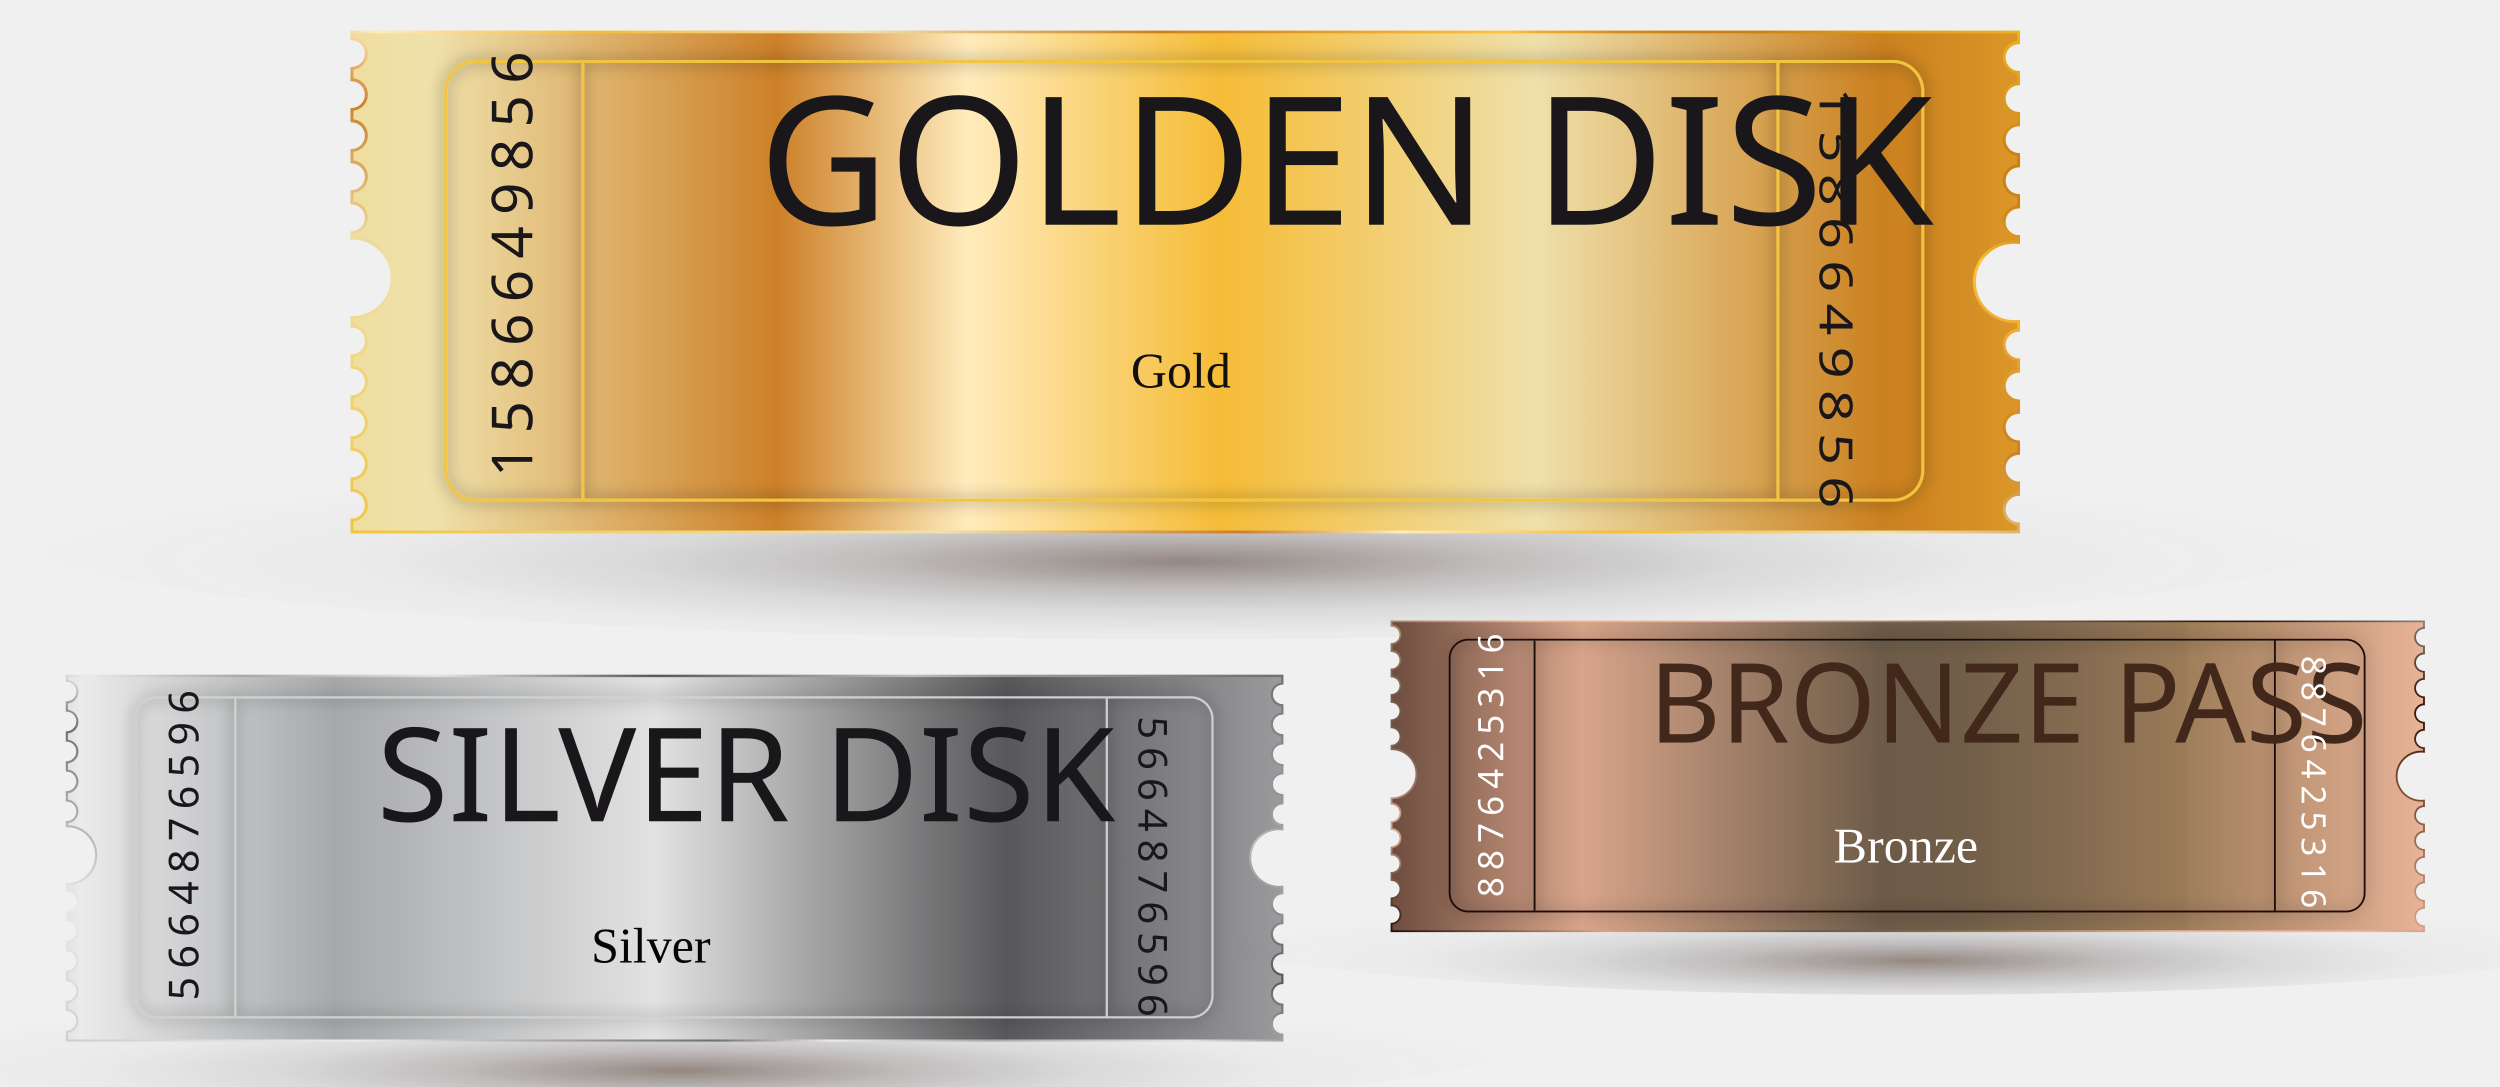
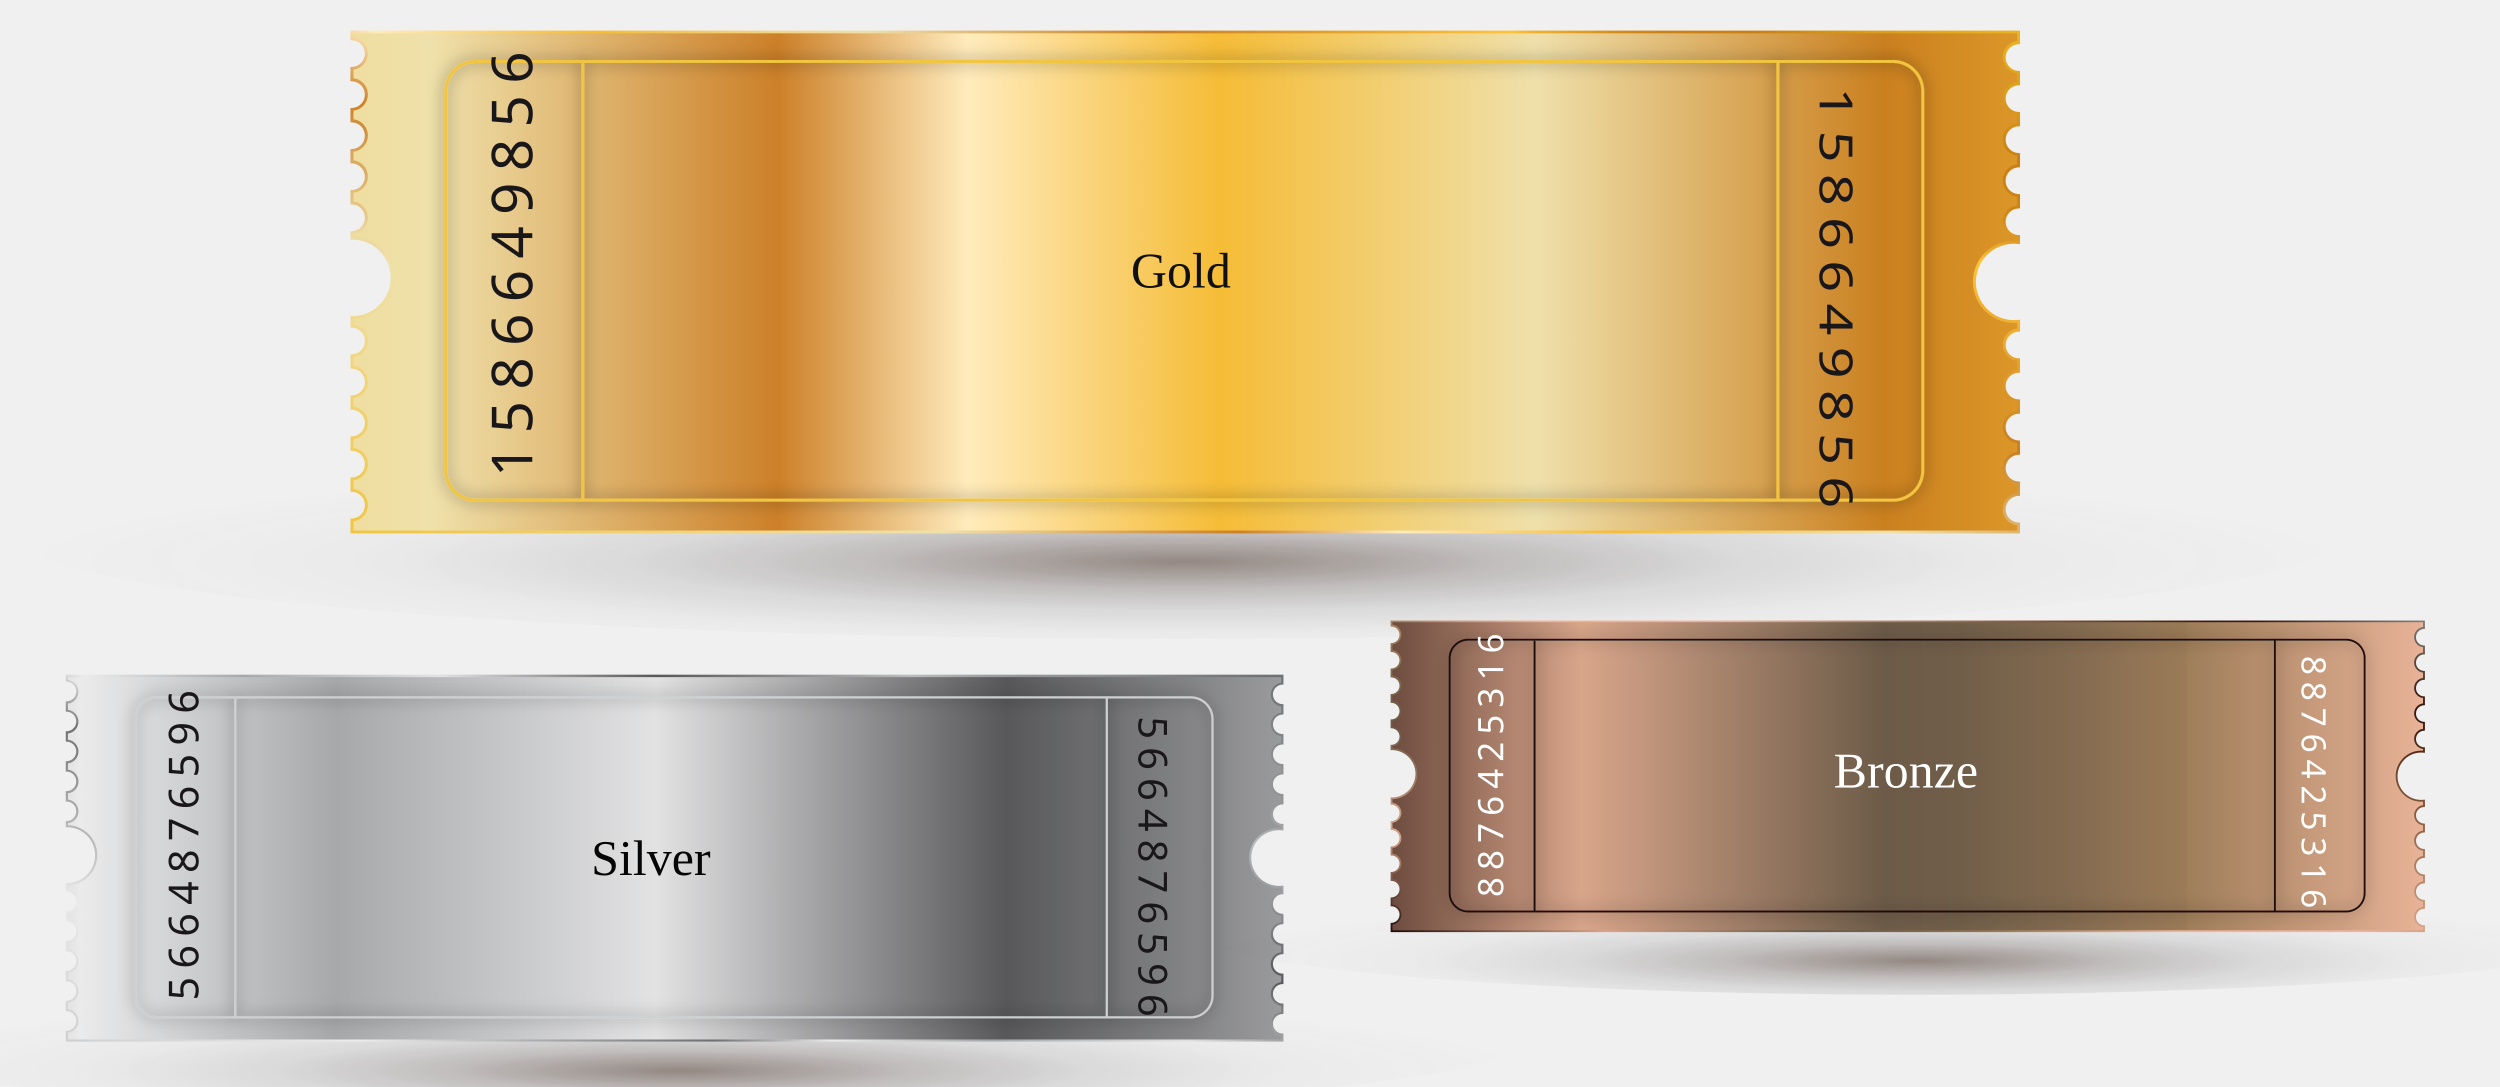
<svg xmlns="http://www.w3.org/2000/svg" xmlns:xlink="http://www.w3.org/1999/xlink" version="1.1" viewBox="0 0 1000 434.72">
  <defs>
    <style>
      .st0 {
        font-size: 18.82px;
        letter-spacing: .2em;
      }

      .st0, .st1, .st2, .st3, .st4, .st5, .st6, .st7 {
        font-weight: 300;
      }

      .st0, .st6 {
        display: none;
        fill: #58585a;
        font-family: Oswald-Light, 'Oswald Light';
      }

      .st8 {
        fill: url(#linear-gradient2);
        filter: url(#outer-glow-2);
      }

      .st9 {
        fill: url(#radial-gradient);
      }

      .st9, .st10, .st11 {
        mix-blend-mode: multiply;
        opacity: .52;
      }

      .st10 {
        fill: url(#radial-gradient1);
      }

      .st12 {
        fill: url(#linear-gradient1);
      }

      .st1 {
        font-size: 15.98px;
        letter-spacing: .2em;
      }

      .st1, .st13, .st14, .st3, .st5, .st7 {
        fill: #1a171b;
      }

      .st1, .st2, .st3, .st4, .st5, .st7 {
        font-family: NirmalaText-Semilight, 'Nirmala Text';
      }

      .st15 {
        fill: url(#Gold_091);
      }

      .st13 {
        font-size: 71.47px;
      }

      .st13, .st14, .st16 {
        font-family: Scheherazade-Regular, Scheherazade;
      }

      .st14 {
        font-size: 52.12px;
      }

      .st2 {
        font-size: 13.43px;
        letter-spacing: .2em;
      }

      .st2, .st4 {
        fill: #fff;
      }

      .st17 {
        isolation: isolate;
      }

      .st18 {
        fill: url(#linear-gradient4);
      }

      .st3 {
        font-size: 22.64px;
        letter-spacing: .2em;
      }

      .st19 {
        fill: url(#linear-gradient3);
      }

      .st16 {
        fill: #41281b;
        font-size: 44.27px;
      }

      .st4 {
        font-size: 14.03px;
        letter-spacing: .2em;
      }

      .st5 {
        font-size: 18.35px;
        letter-spacing: .2em;
      }

      .st6 {
        font-size: 24.9px;
        letter-spacing: .2em;
      }

      .st20 {
        fill: url(#Gold_09);
      }

      .st21 {
        fill: url(#Gold_092);
        filter: url(#outer-glow-1);
      }

      .st11 {
        fill: url(#radial-gradient2);
      }

      .st7 {
        font-size: 16.51px;
        letter-spacing: .2em;
      }

      .st22 {
        fill: url(#linear-gradient5);
        filter: url(#outer-glow-3);
      }

      .st23 {
        fill: url(#linear-gradient);
      }
    </style>
    <radialGradient id="radial-gradient" cx="374.26" cy="4034.46" fx="374.26" fy="4034.46" r="226.12" gradientTransform="translate(-293.59 -501.52) scale(2.05 .18)" gradientUnits="userSpaceOnUse">
      <stop offset="0" stop-color="#41281b" />
      <stop offset=".08" stop-color="#3a251b" stop-opacity=".83" />
      <stop offset=".27" stop-color="#2c1e1b" stop-opacity=".46" />
      <stop offset=".48" stop-color="#211a1b" stop-opacity=".2" />
      <stop offset=".71" stop-color="#1b171b" stop-opacity=".05" />
      <stop offset="1" stop-color="#1a171b" stop-opacity="0" />
    </radialGradient>
    <linearGradient id="Gold_09" data-name="Gold 09" x1="-105.75" y1="112.8" x2="1157.37" y2="112.8" gradientUnits="userSpaceOnUse">
      <stop offset="0" stop-color="#f1c540" />
      <stop offset=".22" stop-color="#efe1ab" />
      <stop offset=".33" stop-color="#cc8028" />
      <stop offset=".39" stop-color="#ffebbc" />
      <stop offset=".47" stop-color="#f5bc36" />
      <stop offset=".57" stop-color="#efe0ab" />
      <stop offset=".68" stop-color="#ca801f" />
      <stop offset=".81" stop-color="#ffc33a" />
      <stop offset=".82" stop-color="#efaf2e" />
      <stop offset=".84" stop-color="#de9a22" />
      <stop offset=".85" stop-color="#d38b19" />
      <stop offset=".87" stop-color="#cc8214" />
      <stop offset=".9" stop-color="#ca8013" />
      <stop offset=".94" stop-color="#d99a1a" />
      <stop offset=".98" stop-color="#e5ad20" />
      <stop offset="1" stop-color="#eab522" />
    </linearGradient>
    <linearGradient id="Gold_091" data-name="Gold 09" x1="370.31" y1="325.62" x2="577.92" y2="-100.03" xlink:href="#Gold_09" />
    <linearGradient id="Gold_092" data-name="Gold 09" x1="449.57" y1="-59.16" x2="442.72" y2="-255.42" xlink:href="#Gold_09" />
    <filter id="outer-glow-1" x="168.6" y="14.68" width="610.56" height="195.36" filterUnits="userSpaceOnUse">
      <feOffset dx="0" dy="0" />
      <feGaussianBlur result="blur" stdDeviation="3" />
      <feFlood flood-color="#000" flood-opacity=".66" />
      <feComposite in2="blur" operator="in" />
      <feComposite in="SourceGraphic" />
    </filter>
    <radialGradient id="radial-gradient1" cx="275.96" cy="5165.44" fx="275.96" fy="5165.44" r="164.91" xlink:href="#radial-gradient" />
    <linearGradient id="linear-gradient" x1="-465.8" y1="343.28" x2="811.17" y2="343.28" gradientUnits="userSpaceOnUse">
      <stop offset="0" stop-color="#cecfd0" />
      <stop offset=".15" stop-color="#ebebec" />
      <stop offset=".33" stop-color="#6f7072" />
      <stop offset=".39" stop-color="#ebebec" />
      <stop offset=".47" stop-color="#a6a8a9" />
      <stop offset=".57" stop-color="#e2e2e3" />
      <stop offset=".68" stop-color="#58585a" />
      <stop offset=".81" stop-color="#bbbcbe" />
      <stop offset=".83" stop-color="#abacae" />
      <stop offset=".85" stop-color="#9c9d9f" />
      <stop offset=".87" stop-color="#939496" />
      <stop offset=".9" stop-color="#919294" />
      <stop offset=".92" stop-color="#898a8c" />
      <stop offset=".97" stop-color="#767779" />
      <stop offset="1" stop-color="#6f7072" />
    </linearGradient>
    <linearGradient id="linear-gradient1" x1="194.14" y1="498.5" x2="345.56" y2="188.06" xlink:href="#linear-gradient" />
    <linearGradient id="linear-gradient2" x1="244.49" y1="144.89" x2="239.49" y2="1.76" xlink:href="#linear-gradient" />
    <filter id="outer-glow-2" x="44.28" y="269.08" width="450.72" height="147.84" filterUnits="userSpaceOnUse">
      <feOffset dx="0" dy="0" />
      <feGaussianBlur result="blur1" stdDeviation="3" />
      <feFlood flood-color="#000" flood-opacity=".66" />
      <feComposite in2="blur1" operator="in" />
      <feComposite in="SourceGraphic" />
    </filter>
    <radialGradient id="radial-gradient2" cx="517.61" cy="4921.3" fx="517.61" fy="4921.3" r="140.08" xlink:href="#radial-gradient" />
    <linearGradient id="linear-gradient3" x1="501.28" y1="310.53" x2="1510.68" y2="310.53" gradientUnits="userSpaceOnUse">
      <stop offset="0" stop-color="#1f0b08" />
      <stop offset=".13" stop-color="#d8a58a" />
      <stop offset=".25" stop-color="#6c5b48" />
      <stop offset=".28" stop-color="#715e49" />
      <stop offset=".32" stop-color="#81694f" />
      <stop offset=".37" stop-color="#9b7b58" />
      <stop offset=".37" stop-color="#9f7e5a" />
      <stop offset=".47" stop-color="#edb69c" />
      <stop offset=".58" stop-color="#edb69c" />
      <stop offset=".7" stop-color="#a77c60" />
      <stop offset=".79" stop-color="#74482d" />
      <stop offset=".87" stop-color="#38190e" />
      <stop offset="1" stop-color="#38190e" />
      <stop offset="1" stop-color="#83807c" />
    </linearGradient>
    <linearGradient id="linear-gradient4" x1="698.8" y1="442.37" x2="827.41" y2="178.69" gradientUnits="userSpaceOnUse">
      <stop offset="0" stop-color="#1f0b08" />
      <stop offset=".13" stop-color="#d8a58a" />
      <stop offset=".25" stop-color="#6c5b48" />
      <stop offset=".28" stop-color="#715e49" />
      <stop offset=".32" stop-color="#81694f" />
      <stop offset=".37" stop-color="#9b7b58" />
      <stop offset=".37" stop-color="#9f7e5a" />
      <stop offset=".47" stop-color="#edb69c" />
      <stop offset=".58" stop-color="#edb69c" />
      <stop offset=".7" stop-color="#a77c60" />
      <stop offset=".79" stop-color="#74482d" />
      <stop offset=".87" stop-color="#38190e" />
      <stop offset=".9" stop-color="#38190e" />
      <stop offset="1" stop-color="#83807c" />
    </linearGradient>
    <linearGradient id="linear-gradient5" x1="737.41" y1="101.42" x2="733.17" y2="-20.17" xlink:href="#linear-gradient4" />
    <filter id="outer-glow-3" x="570.36" y="246.04" width="385.44" height="128.64" filterUnits="userSpaceOnUse">
      <feOffset dx="0" dy="0" />
      <feGaussianBlur result="blur2" stdDeviation="3" />
      <feFlood flood-color="#000" flood-opacity=".66" />
      <feComposite in2="blur2" operator="in" />
      <feComposite in="SourceGraphic" />
    </filter>
  </defs>
  <g class="st17">
    <g id="Calque_1">
      <ellipse class="st9" cx="472.34" cy="215.41" rx="462.7" ry="40.19" />
      <g>
        <path class="st20" d="M807.43,132.02v-3.52c-.59.07-1.19.11-1.79.11-8.77,0-15.88-7.11-15.88-15.88s7.11-15.88,15.88-15.88c.61,0,1.2.04,1.79.11v-2.33c-3.2-.11-5.76-2.71-5.76-5.94s2.56-5.83,5.76-5.94v-4.55c-3.2-.11-5.76-2.71-5.76-5.94s2.56-5.83,5.76-5.94v-4.55c-3.2-.11-5.76-2.71-5.76-5.94s2.56-5.83,5.76-5.94v-4.55c-3.2-.11-5.76-2.71-5.76-5.94s2.56-5.83,5.76-5.94v-4.55c-3.2-.11-5.76-2.71-5.76-5.94s2.56-5.83,5.76-5.94v-4.26H140.8v2.67c3.2.11,5.76,2.71,5.76,5.94s-2.56,5.83-5.76,5.94v4.55c3.2.11,5.76,2.71,5.76,5.94s-2.56,5.83-5.76,5.94v4.55c3.2.11,5.76,2.71,5.76,5.94s-2.56,5.83-5.76,5.94v4.55c3.2.11,5.76,2.71,5.76,5.94s-2.56,5.83-5.76,5.94v4.55c3.2.11,5.76,2.71,5.76,5.94s-2.56,5.83-5.76,5.94v2.23c.07,0,.13,0,.2,0,8.77,0,15.88,7.11,15.88,15.88s-7.11,15.88-15.88,15.88c-.07,0-.13,0-.2-.01v3.42c3.2.11,5.76,2.71,5.76,5.94s-2.56,5.83-5.76,5.94v4.55c3.2.11,5.76,2.71,5.76,5.94s-2.56,5.83-5.76,5.94v4.55c3.2.11,5.76,2.71,5.76,5.94s-2.56,5.83-5.76,5.94v4.55c3.2.11,5.76,2.71,5.76,5.94s-2.56,5.83-5.76,5.94v4.55c3.2.11,5.76,2.71,5.76,5.94s-2.56,5.83-5.76,5.94v4.8h666.64v-3.21c-3.2-.11-5.76-2.71-5.76-5.94s2.56-5.83,5.76-5.94v-4.55c-3.2-.11-5.76-2.71-5.76-5.94s2.56-5.83,5.76-5.94v-4.55c-3.2-.11-5.76-2.71-5.76-5.94s2.56-5.83,5.76-5.94v-4.55c-3.2-.11-5.76-2.71-5.76-5.94s2.56-5.83,5.76-5.94v-4.55c-3.2-.11-5.76-2.71-5.76-5.94s2.56-5.83,5.76-5.94Z" />
        <path class="st15" d="M808.03,213.39H140.2v-5.97l.58-.02c2.91-.1,5.18-2.44,5.18-5.34s-2.28-5.24-5.18-5.34l-.58-.02v-5.7l.58-.02c2.91-.1,5.18-2.44,5.18-5.34s-2.28-5.24-5.18-5.34l-.58-.02v-5.7l.58-.02c2.91-.1,5.18-2.44,5.18-5.34s-2.28-5.24-5.18-5.34l-.58-.02v-5.7l.58-.02c2.91-.1,5.18-2.44,5.18-5.34s-2.28-5.24-5.18-5.34l-.58-.02v-5.7l.58-.02c2.91-.1,5.18-2.44,5.18-5.34s-2.28-5.24-5.18-5.34l-.58-.02v-4.6l.73.02h0c8.49,0,15.34-6.86,15.34-15.28s-6.86-15.29-15.29-15.29l-.8.02v-3.41l.58-.02c2.91-.1,5.18-2.44,5.18-5.34s-2.28-5.24-5.18-5.34l-.58-.02v-5.7l.58-.02c2.91-.1,5.18-2.44,5.18-5.34s-2.28-5.24-5.18-5.34l-.58-.02v-5.7l.58-.02c2.91-.1,5.18-2.44,5.18-5.34s-2.28-5.24-5.18-5.34l-.58-.02v-5.7l.58-.02c2.91-.1,5.18-2.44,5.18-5.34s-2.28-5.24-5.18-5.34l-.58-.02v-5.7l.58-.02c2.91-.1,5.18-2.44,5.18-5.34s-2.28-5.24-5.18-5.34l-.58-.02v-3.84h667.83v5.43l-.58.02c-2.91.1-5.18,2.44-5.18,5.34s2.28,5.24,5.18,5.34l.58.02v5.7l-.58.02c-2.91.1-5.18,2.44-5.18,5.34s2.28,5.24,5.18,5.34l.58.02v5.7l-.58.02c-2.91.1-5.18,2.44-5.18,5.34s2.28,5.24,5.18,5.34l.58.02v5.7l-.58.02c-2.91.1-5.18,2.44-5.18,5.34s2.28,5.24,5.18,5.34l.58.02v5.7l-.58.02c-2.91.1-5.18,2.44-5.18,5.34s2.28,5.24,5.18,5.34l.58.02v3.57l-.66-.07c-.62-.07-1.18-.1-1.72-.1-8.43,0-15.28,6.86-15.28,15.29s6.86,15.29,15.28,15.29c.54,0,1.11-.03,1.72-.1l.66-.07v4.76l-.58.02c-2.91.1-5.18,2.44-5.18,5.34s2.28,5.24,5.18,5.34l.58.02v5.7l-.58.02c-2.91.1-5.18,2.44-5.18,5.34s2.28,5.24,5.18,5.34l.58.02v5.7l-.58.02c-2.91.1-5.18,2.44-5.18,5.34s2.28,5.24,5.18,5.34l.58.02v5.7l-.58.02c-2.91.1-5.18,2.44-5.18,5.34s2.28,5.24,5.18,5.34l.58.02v5.7l-.58.02c-2.91.1-5.18,2.44-5.18,5.34s2.28,5.24,5.18,5.34l.58.02v4.38ZM141.39,212.2h665.45v-2.06c-3.27-.39-5.76-3.14-5.76-6.49s2.49-6.1,5.76-6.49v-3.45c-3.27-.39-5.76-3.14-5.76-6.49s2.49-6.1,5.76-6.49v-3.45c-3.27-.39-5.76-3.14-5.76-6.49s2.49-6.1,5.76-6.49v-3.45c-3.27-.39-5.76-3.14-5.76-6.49s2.49-6.1,5.76-6.49v-3.45c-3.27-.39-5.76-3.14-5.76-6.49s2.49-6.1,5.76-6.49v-2.31c-.42.03-.81.05-1.2.05-9.08,0-16.48-7.39-16.48-16.48s7.39-16.48,16.48-16.48c.39,0,.78.02,1.2.05v-1.12c-3.27-.39-5.76-3.14-5.76-6.49s2.49-6.1,5.76-6.49v-3.45c-3.27-.39-5.76-3.14-5.76-6.49s2.49-6.1,5.76-6.49v-3.45c-3.27-.39-5.76-3.14-5.76-6.49s2.49-6.1,5.76-6.49v-3.45c-3.27-.39-5.76-3.14-5.76-6.49s2.49-6.1,5.76-6.49v-3.45c-3.27-.39-5.76-3.14-5.76-6.49s2.49-6.1,5.76-6.49v-3.11H141.39v1.52c3.27.39,5.76,3.14,5.76,6.49s-2.49,6.1-5.76,6.49v3.45c3.27.39,5.76,3.14,5.76,6.49s-2.49,6.1-5.76,6.49v3.45c3.27.39,5.76,3.14,5.76,6.49s-2.49,6.1-5.76,6.49v3.45c3.27.39,5.76,3.14,5.76,6.49s-2.49,6.1-5.76,6.49v3.45c3.27.39,5.76,3.14,5.76,6.49s-2.49,6.1-5.76,6.49v1.08c8.9.21,16.08,7.52,16.08,16.47s-7.18,16.26-16.08,16.47v2.27c3.27.39,5.76,3.14,5.76,6.49s-2.49,6.1-5.76,6.49v3.45c3.27.39,5.76,3.14,5.76,6.49s-2.49,6.1-5.76,6.49v3.45c3.27.39,5.76,3.14,5.76,6.49s-2.49,6.1-5.76,6.49v3.45c3.27.39,5.76,3.14,5.76,6.49s-2.49,6.1-5.76,6.49v3.45c3.27.39,5.76,3.14,5.76,6.49s-2.49,6.1-5.76,6.49v3.65Z" />
        <path class="st21" d="M757.2,23.99H190.23c-6.9,0-12.51,5.61-12.51,12.51v151.67c0,6.9,5.61,12.51,12.51,12.51h566.97c6.9,0,12.51-5.61,12.51-12.51V36.49c0-6.9-5.61-12.51-12.51-12.51ZM178.92,188.16V36.49c0-6.24,5.08-11.32,11.32-11.32h520.32v174.3H233.71V25.28h-1.19v174.2h-42.28c-6.24,0-11.32-5.08-11.32-11.32ZM768.52,188.16c0,6.24-5.08,11.32-11.32,11.32h-45.46V25.18h45.46c6.24,0,11.32,5.08,11.32,11.32v151.67Z" />
-         <text class="st13" transform="translate(303.47 89.89)">
-           <tspan x="0" y="0">GOLDEN DISK</tspan>
-         </text>
        <text class="st6" transform="translate(314.36 142.94)">
          <tspan x="0" y="0">THE MOST FASHION EVENT</tspan>
        </text>
        <text class="st0" transform="translate(386.63 177.05)">
          <tspan x="0" y="0">12 SEPTEMBER 2015</tspan>
        </text>
        <text class="st3" transform="translate(212.91 190.82) rotate(-90)">
          <tspan x="0" y="0">1586649856</tspan>
        </text>
        <text class="st5" transform="translate(727.86 34.97) rotate(90) scale(1.22 1)">
          <tspan x="0" y="0">1586649856</tspan>
        </text>
-         <text id="silverText" x="472.34" y="150.41" text-anchor="middle" dominant-baseline="middle" fill="#111010ff" font-size="20">Gold</text>
+         <text id="silverText" x="472.34" y="110.41" text-anchor="middle" dominant-baseline="middle" fill="#111010ff" font-size="20">Gold</text>
      </g>
      <ellipse class="st10" cx="271.16" cy="416.38" rx="337.46" ry="29.31" />
      <g>
        <path class="st23" d="M512.95,357.3v-2.57c-.43.05-.86.08-1.31.08-6.4,0-11.58-5.19-11.58-11.58s5.19-11.58,11.58-11.58c.44,0,.88.03,1.31.08v-1.7c-2.33-.08-4.2-1.98-4.2-4.33s1.87-4.25,4.2-4.33v-3.32c-2.33-.08-4.2-1.98-4.2-4.33s1.87-4.25,4.2-4.33v-3.32c-2.33-.08-4.2-1.98-4.2-4.33s1.87-4.25,4.2-4.33v-3.32c-2.33-.08-4.2-1.98-4.2-4.33s1.87-4.25,4.2-4.33v-3.32c-2.33-.08-4.2-1.98-4.2-4.33s1.87-4.25,4.2-4.33v-3.11H26.75v1.95c2.33.08,4.2,1.98,4.2,4.33s-1.87,4.25-4.2,4.33v3.32c2.33.08,4.2,1.98,4.2,4.33s-1.87,4.25-4.2,4.33v3.32c2.33.08,4.2,1.98,4.2,4.33s-1.87,4.25-4.2,4.33v3.32c2.33.08,4.2,1.98,4.2,4.33s-1.87,4.25-4.2,4.33v3.32c2.33.08,4.2,1.98,4.2,4.33s-1.87,4.25-4.2,4.33v1.63s.1,0,.15,0c6.4,0,11.58,5.19,11.58,11.58s-5.19,11.58-11.58,11.58c-.05,0-.1,0-.15,0v2.49c2.33.08,4.2,1.98,4.2,4.33s-1.87,4.25-4.2,4.33v3.32c2.33.08,4.2,1.98,4.2,4.33s-1.87,4.25-4.2,4.33v3.32c2.33.08,4.2,1.98,4.2,4.33s-1.87,4.25-4.2,4.33v3.32c2.33.08,4.2,1.98,4.2,4.33s-1.87,4.25-4.2,4.33v3.32c2.33.08,4.2,1.98,4.2,4.33s-1.87,4.25-4.2,4.33v3.5h486.2v-2.34c-2.33-.08-4.2-1.98-4.2-4.33s1.87-4.25,4.2-4.33v-3.32c-2.33-.08-4.2-1.98-4.2-4.33s1.87-4.25,4.2-4.33v-3.32c-2.33-.08-4.2-1.98-4.2-4.33s1.87-4.25,4.2-4.33v-3.32c-2.33-.08-4.2-1.98-4.2-4.33s1.87-4.25,4.2-4.33v-3.32c-2.33-.08-4.2-1.98-4.2-4.33s1.87-4.25,4.2-4.33Z" />
        <path class="st12" d="M513.39,416.65H26.31v-4.36h.42c2.12-.08,3.78-1.8,3.78-3.91s-1.66-3.82-3.78-3.89h-.42v-4.17h.42c2.12-.08,3.78-1.8,3.78-3.91s-1.66-3.83-3.78-3.9h-.42v-4.17h.42c2.12-.08,3.78-1.79,3.78-3.91s-1.66-3.83-3.78-3.9h-.42v-4.17h.42c2.12-.08,3.78-1.79,3.78-3.91s-1.66-3.83-3.78-3.9h-.42v-4.17h.42c2.12-.08,3.78-1.79,3.78-3.91s-1.66-3.83-3.78-3.9h-.42v-3.37h.54s0,.01,0,.01c6.19,0,11.19-5,11.19-11.15s-5-11.15-11.15-11.15h-.58s0-2.48,0-2.48h.42c2.12-.08,3.78-1.79,3.78-3.91s-1.66-3.83-3.78-3.9h-.42v-4.17h.42c2.12-.08,3.78-1.79,3.78-3.91s-1.66-3.83-3.78-3.9h-.42v-4.17h.42c2.12-.08,3.78-1.79,3.78-3.91s-1.66-3.83-3.78-3.9h-.42v-4.17h.42c2.12-.08,3.78-1.79,3.78-3.91s-1.66-3.83-3.78-3.9h-.42v-4.17h.42c2.12-.08,3.78-1.79,3.78-3.91s-1.66-3.83-3.78-3.9h-.42v-2.82h487.07v3.96h-.42c-2.12.08-3.78,1.79-3.78,3.91s1.66,3.83,3.78,3.9h.42v4.17h-.42c-2.12.08-3.78,1.79-3.78,3.91s1.66,3.83,3.78,3.9h.42v4.17h-.42c-2.12.08-3.78,1.79-3.78,3.91s1.66,3.83,3.78,3.9h.42v4.17h-.42c-2.12.08-3.78,1.79-3.78,3.91s1.66,3.83,3.78,3.9h.42v4.17h-.42c-2.12.08-3.78,1.79-3.78,3.91s1.66,3.83,3.78,3.9h.42v2.62l-.48-.05c-.45-.05-.86-.08-1.26-.08-6.15,0-11.15,5-11.15,11.15s5,11.15,11.15,11.15c.39,0,.81-.02,1.26-.08l.48-.05v3.47h-.42c-2.12.08-3.78,1.79-3.78,3.91s1.66,3.83,3.78,3.9h.42v4.17h-.42c-2.12.08-3.78,1.79-3.78,3.91s1.66,3.83,3.78,3.9h.42v4.17h-.42c-2.12.08-3.78,1.79-3.78,3.91s1.66,3.83,3.78,3.89h.42v4.17h-.42c-2.12.08-3.78,1.8-3.78,3.91s1.66,3.82,3.78,3.89h.42v4.17h-.42c-2.12.08-3.78,1.8-3.78,3.91s1.66,3.83,3.78,3.9h.42v3.21ZM27.18,415.78h485.33v-1.51c-2.39-.29-4.2-2.29-4.2-4.73s1.81-4.45,4.2-4.73v-2.51c-2.39-.28-4.2-2.29-4.2-4.73s1.81-4.45,4.2-4.73v-2.51c-2.39-.28-4.2-2.29-4.2-4.73s1.81-4.45,4.2-4.73v-2.51c-2.39-.28-4.2-2.29-4.2-4.73s1.81-4.45,4.2-4.73v-2.51c-2.39-.28-4.2-2.29-4.2-4.73s1.81-4.45,4.2-4.73v-1.69c-.3.02-.59.04-.87.04-6.63,0-12.02-5.39-12.02-12.02s5.39-12.02,12.02-12.02c.28,0,.57.01.87.04v-.82c-2.39-.28-4.2-2.29-4.2-4.73s1.81-4.45,4.2-4.73v-2.51c-2.39-.28-4.2-2.29-4.2-4.73s1.81-4.45,4.2-4.73v-2.51c-2.39-.28-4.2-2.29-4.2-4.73s1.81-4.45,4.2-4.73v-2.51c-2.39-.28-4.2-2.29-4.2-4.73s1.81-4.45,4.2-4.73v-2.51c-2.39-.28-4.2-2.29-4.2-4.73s1.81-4.45,4.2-4.73v-2.27H27.18v1.11c2.39.28,4.2,2.29,4.2,4.73s-1.81,4.45-4.2,4.73v2.51c2.39.28,4.2,2.29,4.2,4.73s-1.81,4.45-4.2,4.73v2.51c2.39.28,4.2,2.29,4.2,4.73s-1.81,4.45-4.2,4.73v2.51c2.39.28,4.2,2.29,4.2,4.73s-1.81,4.45-4.2,4.73v2.51c2.39.28,4.2,2.29,4.2,4.73s-1.81,4.45-4.2,4.73v.79c6.49.15,11.73,5.48,11.73,12.01s-5.24,11.86-11.73,12.01v1.65c2.39.28,4.2,2.29,4.2,4.73s-1.81,4.45-4.2,4.73v2.51c2.39.28,4.2,2.29,4.2,4.73s-1.81,4.45-4.2,4.73v2.51c2.39.28,4.2,2.29,4.2,4.73s-1.81,4.45-4.2,4.73v2.51c2.39.28,4.2,2.29,4.2,4.73s-1.81,4.45-4.2,4.73v2.51c2.39.28,4.2,2.29,4.2,4.73s-1.81,4.45-4.2,4.73v2.66Z" />
        <path class="st8" d="M476.32,278.51H62.8c-5.03,0-9.12,4.09-9.12,9.12v110.62c0,5.03,4.09,9.12,9.12,9.12h413.51c5.03,0,9.12-4.09,9.12-9.12v-110.62c0-5.03-4.09-9.12-9.12-9.12ZM54.55,398.25v-110.62c0-4.55,3.7-8.25,8.25-8.25h379.49v127.12H94.51v-127.05h-.87v127.05h-30.84c-4.55,0-8.25-3.7-8.25-8.25ZM484.57,398.25c0,4.55-3.7,8.25-8.25,8.25h-33.16v-127.12h33.16c4.55,0,8.25,3.7,8.25,8.25v110.62Z" />
-         <text class="st14" transform="translate(150.72 328.5)">
-           <tspan x="0" y="0">SILVER DISK</tspan>
-         </text>
        <text class="st7" transform="translate(79.34 400.19) rotate(-90)">
          <tspan x="0" y="0">5664876596</tspan>
        </text>
        <text class="st1" transform="translate(455.39 286.52) rotate(90)">
          <tspan x="0" y="0">5664876596</tspan>
        </text>
-         <text id="silverText" x="260.34" y="380.41" text-anchor="middle" dominant-baseline="middle" fill="#050505ff" font-size="20">Silver</text>
+         <text id="silverText" x="260.34" y="345.41" text-anchor="middle" dominant-baseline="middle" fill="#050505ff" font-size="20">Silver</text>
      </g>
      <ellipse class="st11" cx="765.7" cy="373" rx="286.64" ry="24.89" />
      <g>
        <path class="st19" d="M969.6,322.44v-2.18c-.36.04-.73.07-1.11.07-5.43,0-9.84-4.41-9.84-9.84s4.4-9.84,9.84-9.84c.38,0,.75.03,1.11.07v-1.44c-1.98-.07-3.57-1.68-3.57-3.68s1.59-3.61,3.57-3.68v-2.82c-1.98-.06-3.57-1.68-3.57-3.68s1.59-3.61,3.57-3.68v-2.82c-1.98-.06-3.57-1.68-3.57-3.68s1.59-3.61,3.57-3.68v-2.82c-1.98-.07-3.57-1.68-3.57-3.68s1.59-3.61,3.57-3.68v-2.82c-1.98-.07-3.57-1.68-3.57-3.68s1.59-3.61,3.57-3.68v-2.64h-412.98v1.65c1.98.06,3.57,1.68,3.57,3.68s-1.59,3.61-3.57,3.68v2.82c1.98.06,3.57,1.68,3.57,3.68s-1.59,3.61-3.57,3.68v2.82c1.98.07,3.57,1.68,3.57,3.68s-1.59,3.61-3.57,3.68v2.82c1.98.07,3.57,1.68,3.57,3.68s-1.59,3.61-3.57,3.68v2.82c1.98.06,3.57,1.68,3.57,3.68s-1.59,3.61-3.57,3.68v1.38s.08,0,.12,0c5.43,0,9.84,4.41,9.84,9.84s-4.41,9.84-9.84,9.84c-.04,0-.08,0-.12,0v2.12c1.98.07,3.57,1.68,3.57,3.68s-1.59,3.61-3.57,3.68v2.82c1.98.07,3.57,1.68,3.57,3.68s-1.59,3.61-3.57,3.68v2.82c1.98.07,3.57,1.68,3.57,3.68s-1.59,3.61-3.57,3.68v2.82c1.98.07,3.57,1.68,3.57,3.68s-1.59,3.61-3.57,3.68v2.82c1.98.06,3.57,1.68,3.57,3.68s-1.59,3.61-3.57,3.68v2.97h412.98v-1.99c-1.98-.07-3.57-1.68-3.57-3.68s1.59-3.61,3.57-3.68v-2.82c-1.98-.06-3.57-1.68-3.57-3.68s1.59-3.61,3.57-3.68v-2.82c-1.98-.06-3.57-1.68-3.57-3.68s1.59-3.61,3.57-3.68v-2.82c-1.98-.07-3.57-1.68-3.57-3.68s1.59-3.61,3.57-3.68v-2.82c-1.98-.06-3.57-1.68-3.57-3.68s1.59-3.61,3.57-3.68Z" />
        <path class="st18" d="M969.97,372.85h-413.72v-3.7h.36c1.8-.07,3.21-1.52,3.21-3.32s-1.41-3.25-3.21-3.31h-.36v-3.54h.36c1.8-.07,3.21-1.52,3.21-3.32s-1.41-3.25-3.21-3.31h-.36v-3.54h.36c1.8-.07,3.21-1.52,3.21-3.32s-1.41-3.25-3.21-3.31h-.36v-3.55h.36c1.8-.07,3.21-1.52,3.21-3.32s-1.41-3.25-3.21-3.31h-.36v-3.54h.36c1.8-.07,3.21-1.52,3.21-3.32s-1.41-3.25-3.21-3.31h-.36v-2.86h.45s0,.01,0,.01c5.26,0,9.5-4.25,9.5-9.47s-4.25-9.47-9.47-9.47h-.49s0-2.1,0-2.1h.36c1.8-.07,3.21-1.52,3.21-3.32s-1.41-3.25-3.21-3.31h-.36v-3.54h.36c1.8-.07,3.21-1.52,3.21-3.32s-1.41-3.25-3.21-3.31h-.36v-3.54h.36c1.8-.07,3.21-1.52,3.21-3.32s-1.41-3.25-3.21-3.31h-.36v-3.55h.36c1.8-.07,3.21-1.52,3.21-3.32s-1.41-3.25-3.21-3.31h-.36v-3.55h.36c1.8-.07,3.21-1.52,3.21-3.32s-1.41-3.25-3.21-3.31h-.36v-2.39h413.72v3.36h-.36c-1.8.07-3.21,1.52-3.21,3.32s1.41,3.25,3.21,3.31h.36v3.54h-.36c-1.8.07-3.21,1.52-3.21,3.32s1.41,3.25,3.21,3.31h.36v3.55h-.36c-1.8.07-3.21,1.52-3.21,3.32s1.41,3.25,3.21,3.31h.36v3.55h-.36c-1.8.07-3.21,1.52-3.21,3.32s1.41,3.25,3.21,3.31h.36v3.54h-.36c-1.8.07-3.21,1.52-3.21,3.32s1.41,3.25,3.21,3.31h.36v2.22l-.41-.05c-.38-.04-.73-.06-1.07-.06-5.22,0-9.47,4.25-9.47,9.47s4.25,9.47,9.47,9.47c.34,0,.68-.02,1.07-.06l.41-.05v2.95h-.36c-1.8.07-3.21,1.52-3.21,3.32s1.41,3.25,3.21,3.31h.36v3.55h-.36c-1.8.07-3.21,1.52-3.21,3.32s1.41,3.25,3.21,3.31h.36v3.55h-.36c-1.8.07-3.21,1.52-3.21,3.32s1.41,3.25,3.21,3.31h.36v3.55h-.36c-1.8.07-3.21,1.52-3.21,3.32s1.41,3.25,3.21,3.31h.36v3.54h-.36c-1.8.07-3.21,1.52-3.21,3.32s1.41,3.25,3.21,3.31h.36v2.73ZM556.99,372.11h412.24v-1.28c-2.03-.24-3.57-1.94-3.57-4.02s1.54-3.78,3.57-4.02v-2.14c-2.03-.24-3.57-1.94-3.57-4.02s1.54-3.78,3.57-4.02v-2.14c-2.03-.24-3.57-1.94-3.57-4.02s1.54-3.78,3.57-4.02v-2.14c-2.03-.24-3.57-1.94-3.57-4.02s1.54-3.78,3.57-4.02v-2.14c-2.03-.24-3.57-1.94-3.57-4.02s1.54-3.78,3.57-4.02v-1.43c-.26.02-.5.03-.74.03-5.63,0-10.21-4.58-10.21-10.21s4.58-10.21,10.21-10.21c.24,0,.48,0,.74.03v-.7c-2.03-.24-3.57-1.94-3.57-4.02s1.54-3.78,3.57-4.02v-2.14c-2.03-.24-3.57-1.94-3.57-4.02s1.54-3.78,3.57-4.02v-2.14c-2.03-.24-3.57-1.94-3.57-4.02s1.54-3.78,3.57-4.02v-2.14c-2.03-.24-3.57-1.94-3.57-4.02s1.54-3.78,3.57-4.02v-2.14c-2.03-.24-3.57-1.94-3.57-4.02s1.54-3.78,3.57-4.02v-1.93h-412.24v.94c2.03.24,3.57,1.94,3.57,4.02s-1.54,3.78-3.57,4.02v2.14c2.03.24,3.57,1.94,3.57,4.02s-1.54,3.78-3.57,4.02v2.14c2.03.24,3.57,1.94,3.57,4.02s-1.54,3.78-3.57,4.02v2.14c2.03.24,3.57,1.94,3.57,4.02s-1.54,3.78-3.57,4.02v2.14c2.03.24,3.57,1.94,3.57,4.02s-1.54,3.78-3.57,4.02v.67c5.52.13,9.96,4.66,9.96,10.21s-4.45,10.07-9.96,10.2v1.4c2.03.24,3.57,1.94,3.57,4.02s-1.54,3.78-3.57,4.02v2.14c2.03.24,3.57,1.94,3.57,4.02s-1.54,3.78-3.57,4.02v2.14c2.03.24,3.57,1.94,3.57,4.02s-1.54,3.78-3.57,4.02v2.14c2.03.24,3.57,1.94,3.57,4.02s-1.54,3.78-3.57,4.02v2.14c2.03.24,3.57,1.94,3.57,4.02s-1.54,3.78-3.57,4.02v2.26Z" />
        <path class="st22" d="M938.48,255.51h-351.24c-4.27,0-7.75,3.48-7.75,7.75v93.96c0,4.27,3.48,7.75,7.75,7.75h351.24c4.27,0,7.75-3.48,7.75-7.75v-93.96c0-4.27-3.48-7.75-7.75-7.75ZM580.24,357.22v-93.96c0-3.87,3.14-7.01,7.01-7.01h322.34v107.98h-295.4v-107.92h-.74v107.92h-26.19c-3.87,0-7.01-3.14-7.01-7.01ZM945.49,357.22c0,3.87-3.14,7.01-7.01,7.01h-28.16v-107.98h28.16c3.87,0,7.01,3.14,7.01,7.01v93.96Z" />
-         <text class="st16" transform="translate(659.53 297.04)">
-           <tspan x="0" y="0">BRONZE PASS</tspan>
-         </text>
        <text class="st4" transform="translate(601.29 358.86) rotate(-90)">
          <tspan x="0" y="0">8876425316</tspan>
        </text>
        <text class="st2" transform="translate(920.65 262.32) rotate(90)">
          <tspan x="0" y="0">8876425316</tspan>
        </text>
-         <text id="bronzeText" x="762.34" y="340.41" text-anchor="middle" dominant-baseline="middle" fill="#fff" font-size="20">Bronze</text>
+         <text id="bronzeText" x="762.34" y="310.41" text-anchor="middle" dominant-baseline="middle" fill="#fff" font-size="20">Bronze</text>
      </g>
    </g>
  </g>
</svg>
